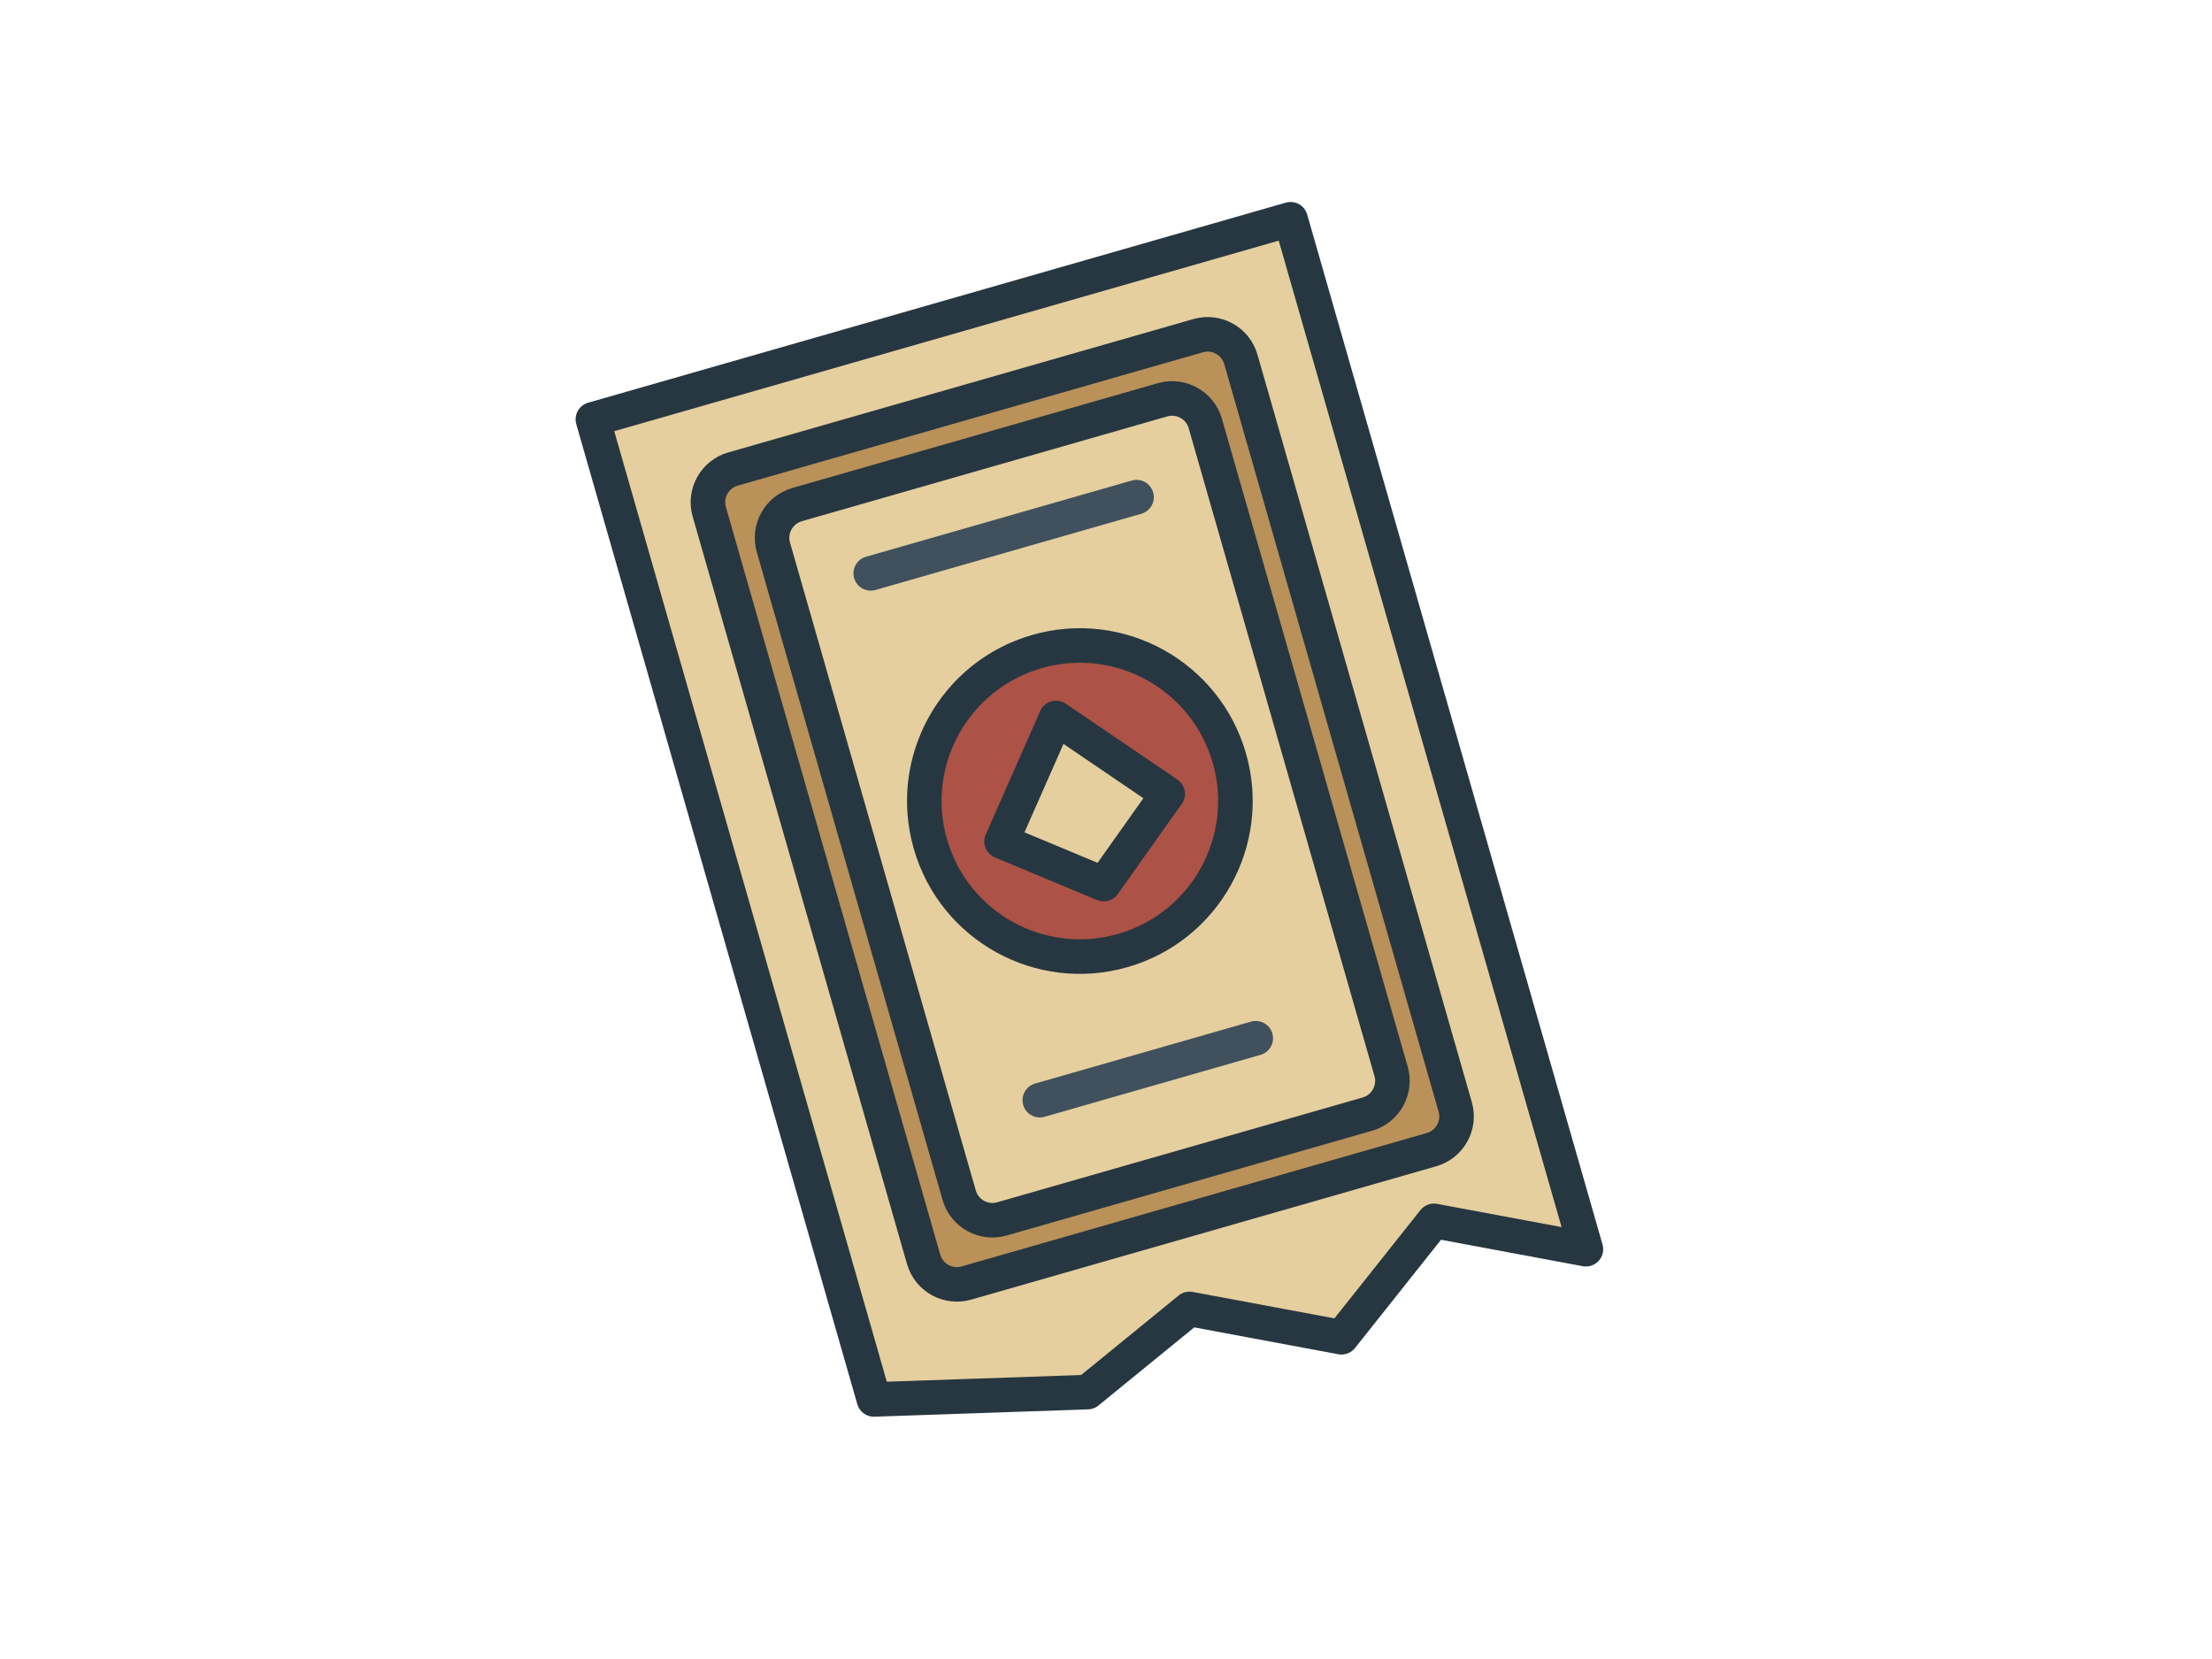
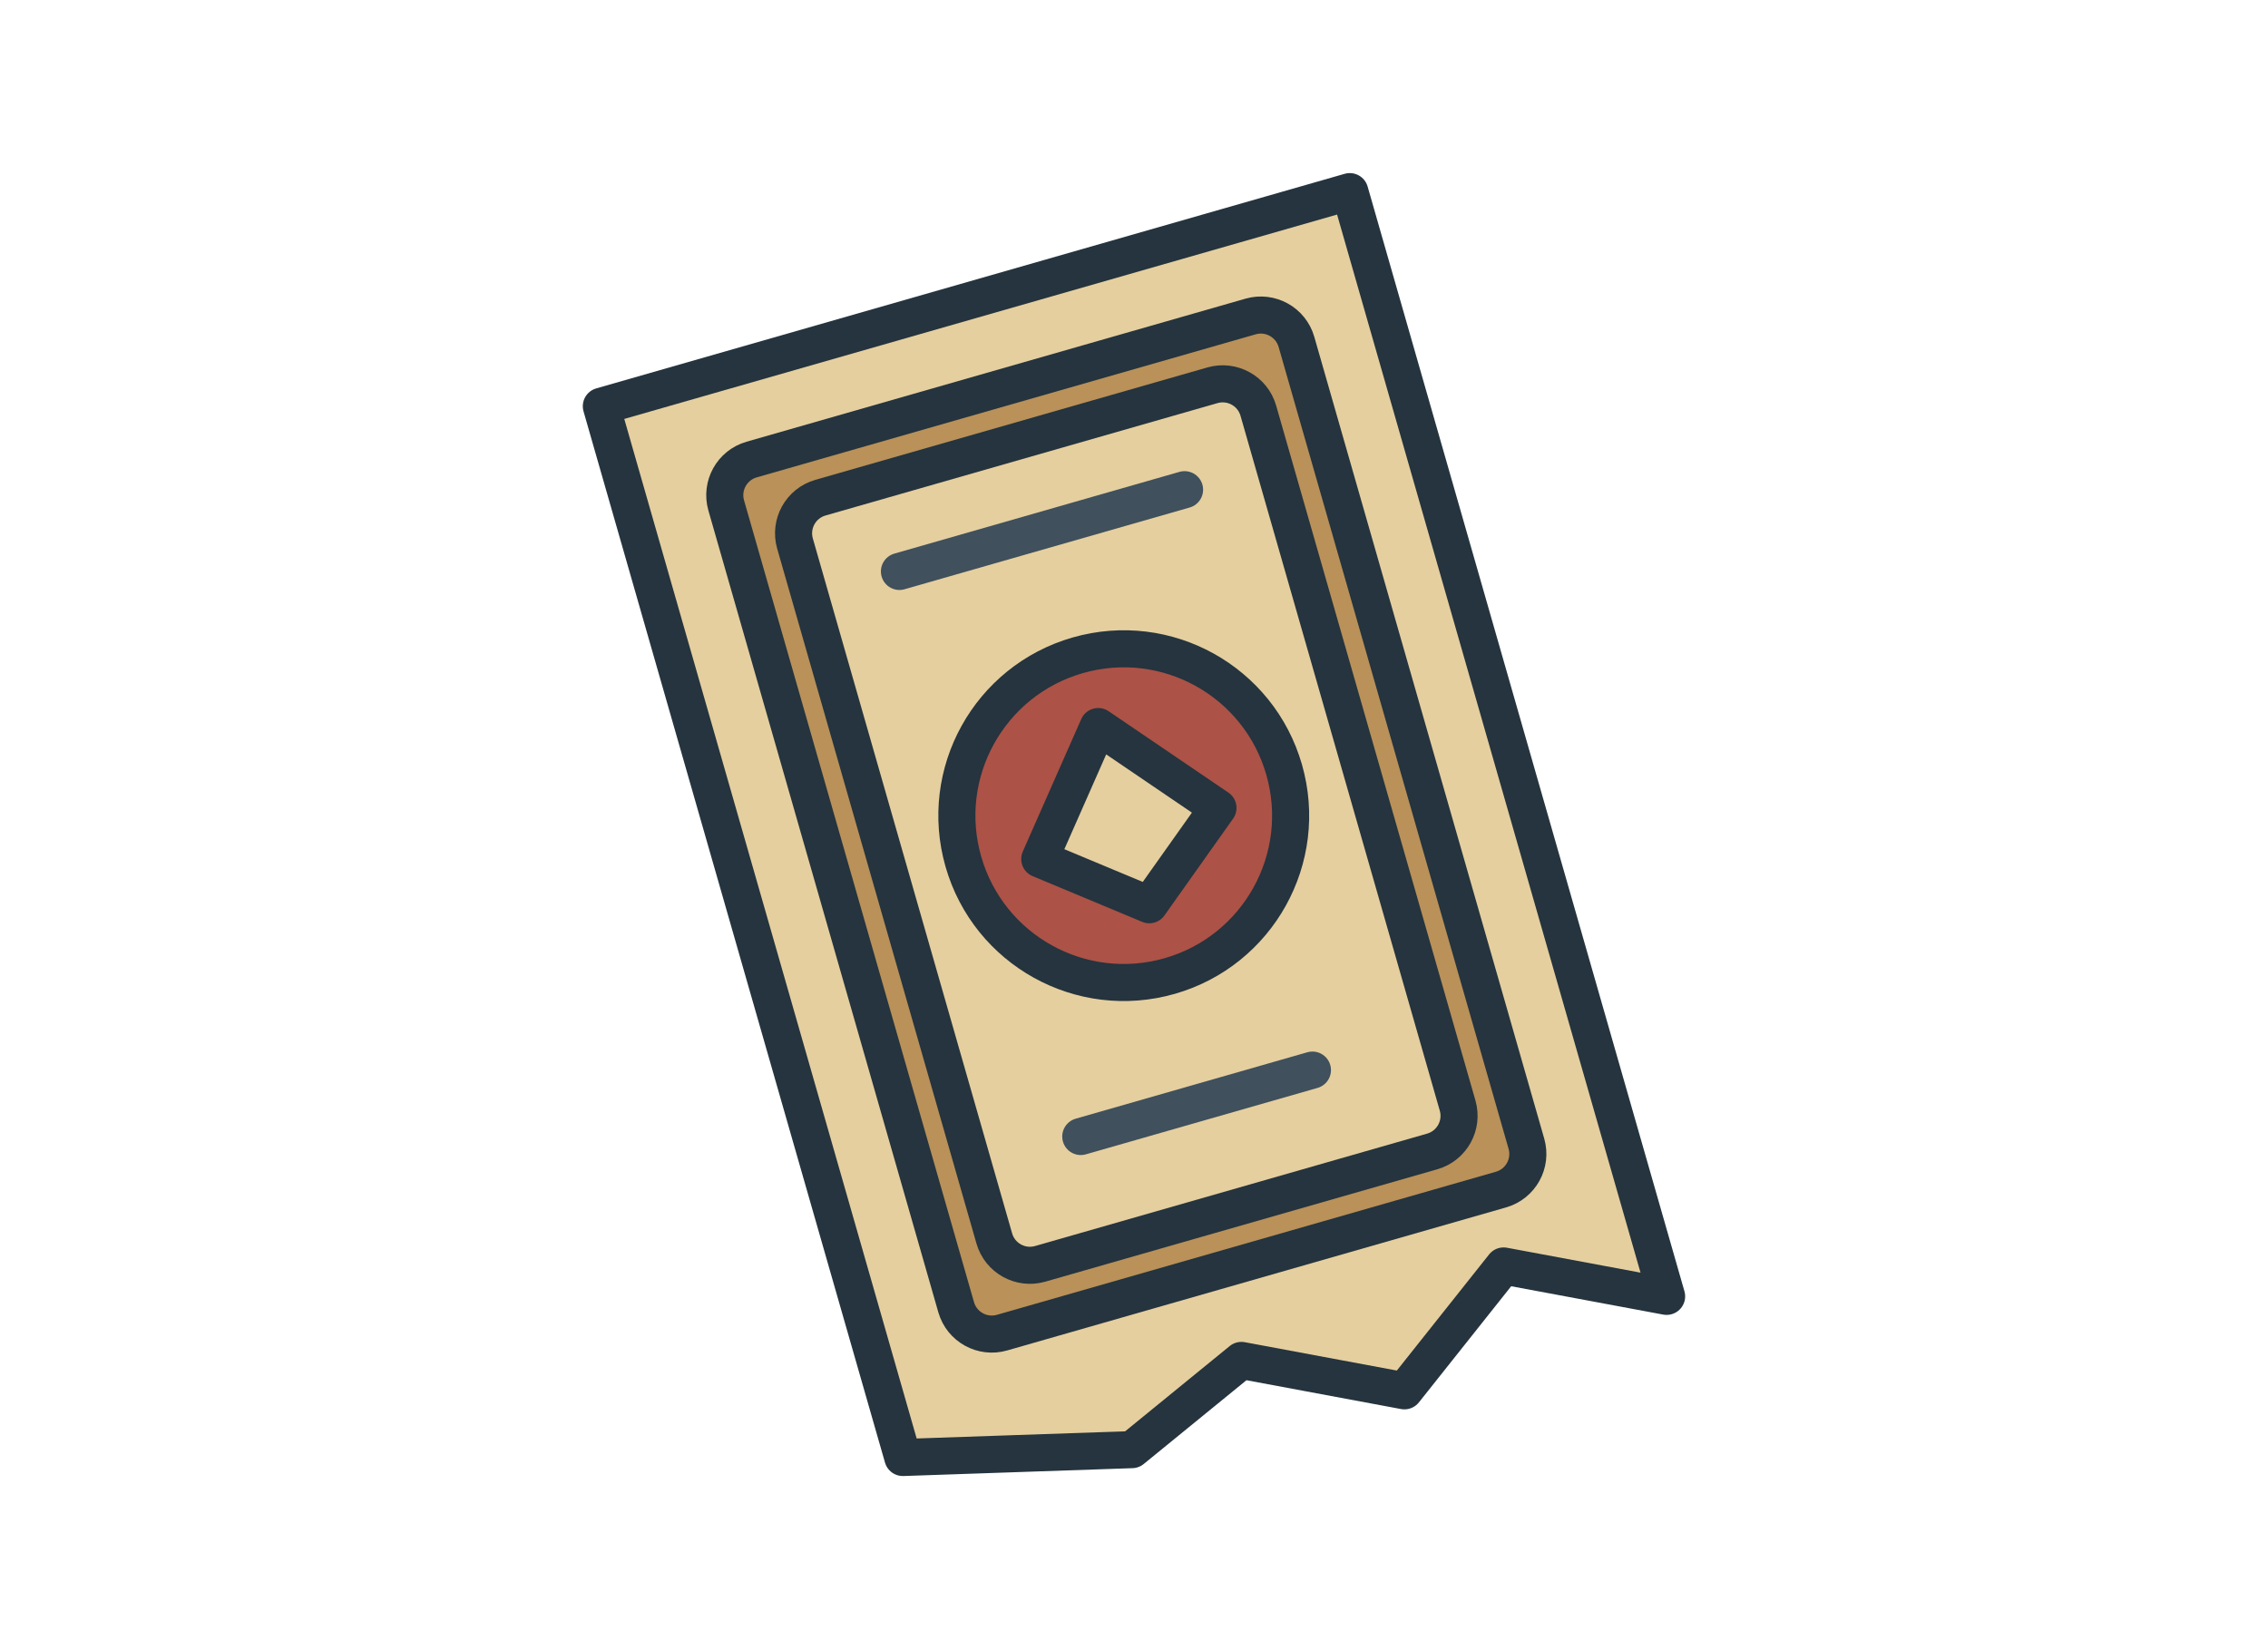
- <svg xmlns="http://www.w3.org/2000/svg" viewBox="0 0 128 96">
+ <svg xmlns="http://www.w3.org/2000/svg" viewBox="1.87 2.35 122.34 88.98">
  <g stroke-linecap="round" stroke-linejoin="round">
    <g transform="rotate(-16 64 48)">
-       <path d="M42 17H84V79L76 75 69 80 61 76 54 79 42 76Z" fill="#e5cf9f" stroke="#273741" stroke-width="2" />
-       <rect x="47" y="22" width="32" height="49" rx="2" fill="#b99159" stroke="#273741" stroke-width="2" />
-       <rect x="50" y="25" width="26" height="43" rx="2" fill="#e5cf9f" stroke="#273741" stroke-width="2" />
+       <path d="M42 17H84V79L76 75 69 80 61 76 54 79 42 76Z" fill="#e5cf9f" stroke="#25343e" stroke-width="2" />
+       <rect x="47" y="22" width="32" height="49" rx="2" fill="#b99159" stroke="#25343e" stroke-width="2" />
+       <rect x="50" y="25" width="26" height="43" rx="2" fill="#e5cf9f" stroke="#25343e" stroke-width="2" />
      <g transform="translate(63 46)">
-         <ellipse cx="0" cy="0" rx="9" ry="9" fill="#ac5247" stroke="#273741" stroke-width="2" />
-         <path d="M-5 1 L0 -5 5 1 0 5Z" fill="#e5cf9f" stroke="#273741" stroke-width="2" />
+         <ellipse cx="0" cy="0" rx="9" ry="9" fill="#ac5247" stroke="#25343e" stroke-width="2" />
+         <path d="M-5 1 L0 -5 5 1 0 5Z" fill="#e5cf9f" stroke="#25343e" stroke-width="2" />
      </g>
      <path d="M55 30h16 M56 62h13" fill="none" stroke="#40505c" stroke-width="2" />
    </g>
  </g>
</svg>
